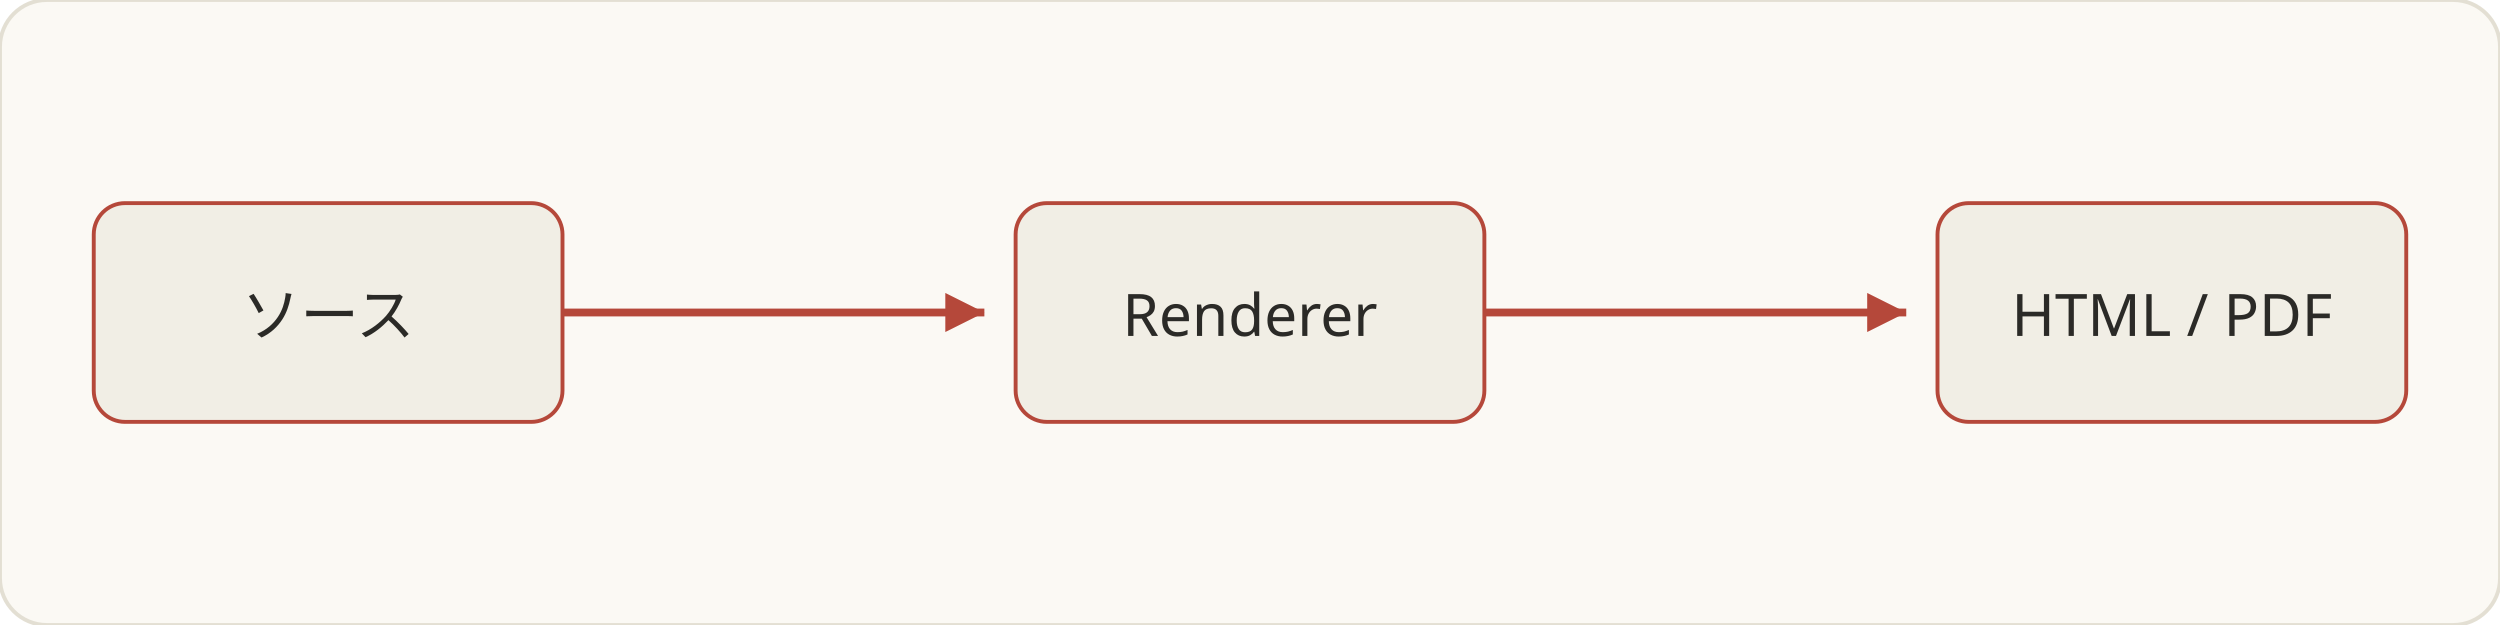
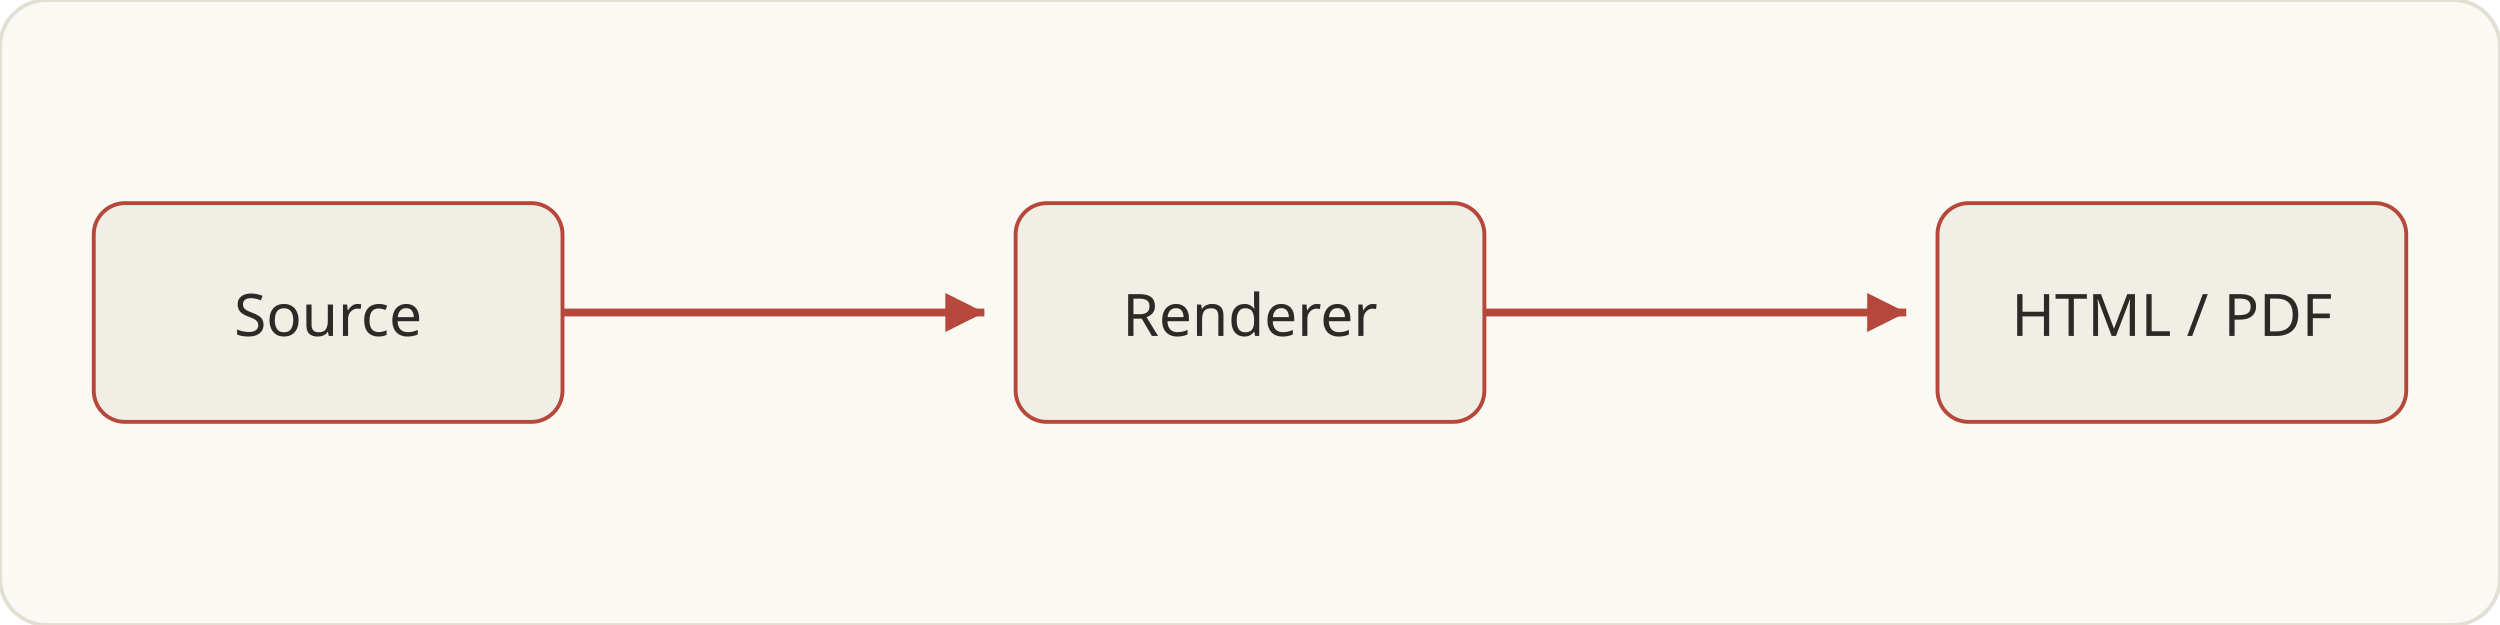
<svg xmlns="http://www.w3.org/2000/svg" viewBox="0 0 640 160" width="640" height="160">
  <rect width="640" height="160" rx="12" fill="#fbf9f4" stroke="#e3dfd3" />
  <g font-family="Hiragino Sans, sans-serif" font-size="15" text-anchor="middle">
    <rect x="24" y="52" width="120" height="56" rx="8" fill="#f1eee5" stroke="#b5483a" />
-     <text x="84" y="86" fill="#2b2a27">ソース</text>
+     <text x="84" y="86" fill="#2b2a27">Source</text>
    <rect x="260" y="52" width="120" height="56" rx="8" fill="#f1eee5" stroke="#b5483a" />
    <text x="320" y="86" fill="#2b2a27">Renderer</text>
    <rect x="496" y="52" width="120" height="56" rx="8" fill="#f1eee5" stroke="#b5483a" />
    <text x="556" y="86" fill="#2b2a27">HTML / PDF</text>
    <path d="M144 80h108M380 80h108" stroke="#b5483a" stroke-width="2" fill="none" />
    <path d="M252 80l-10-5v10zM488 80l-10-5v10z" fill="#b5483a" />
  </g>
</svg>
